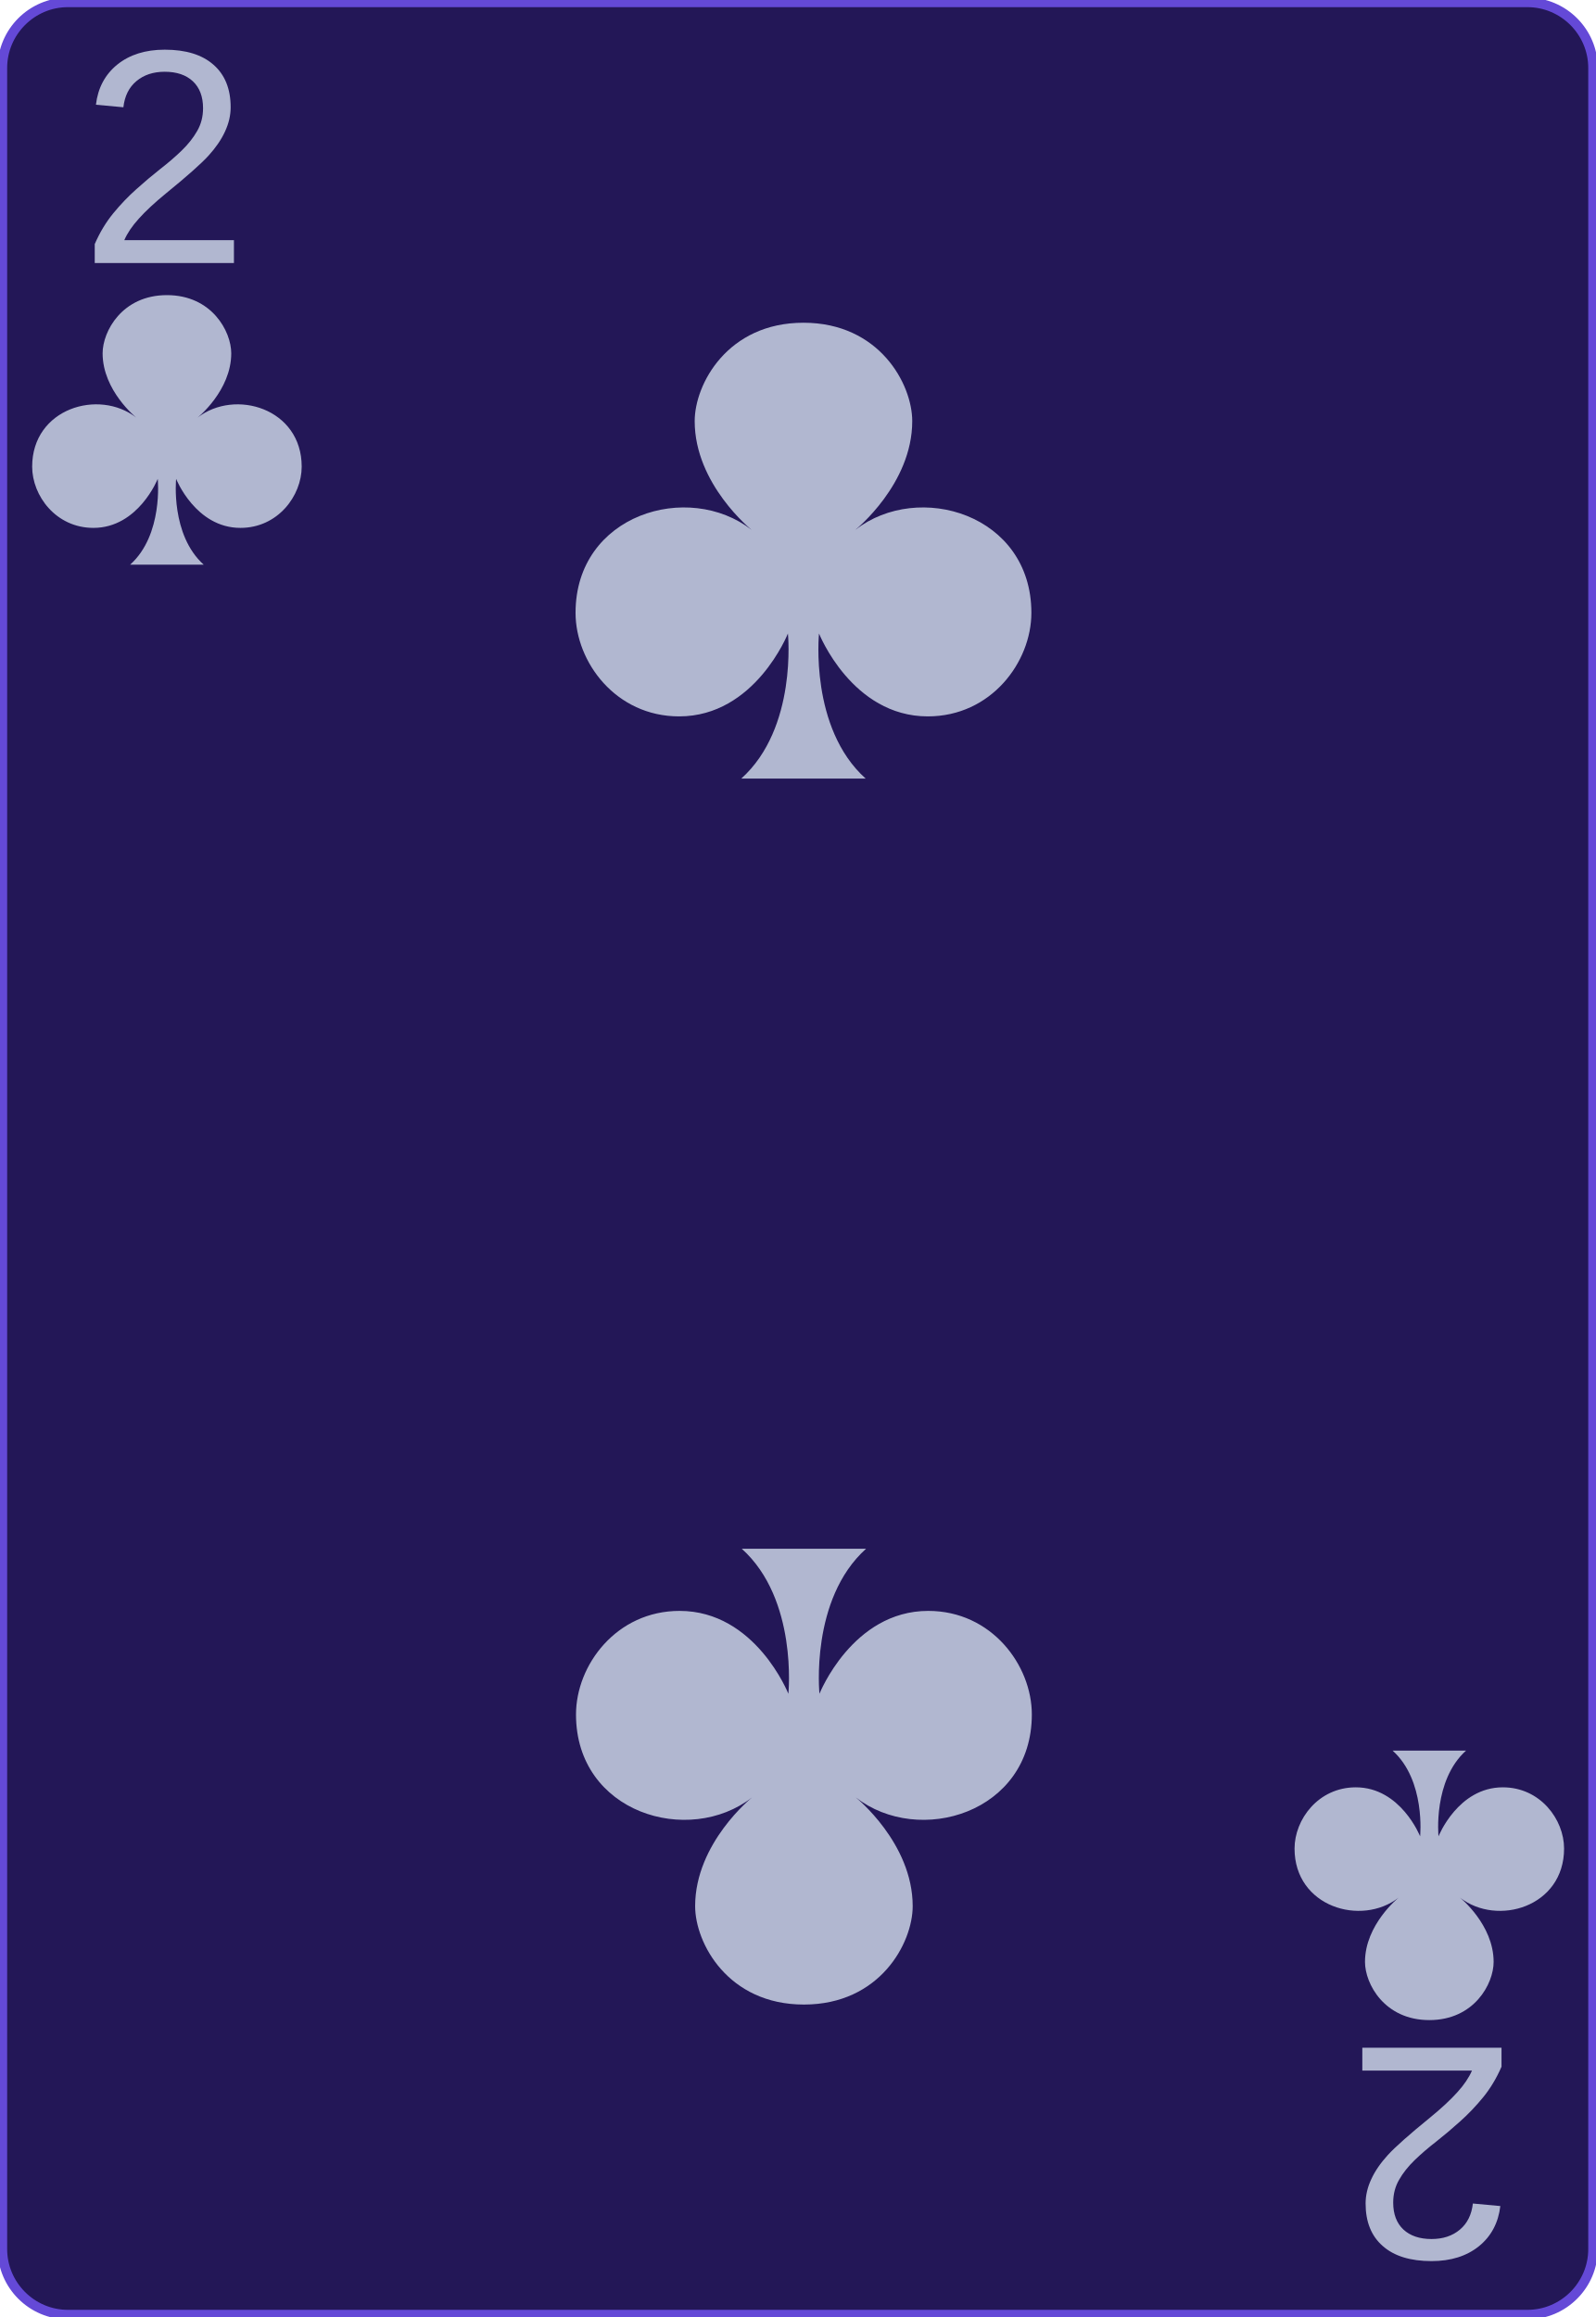
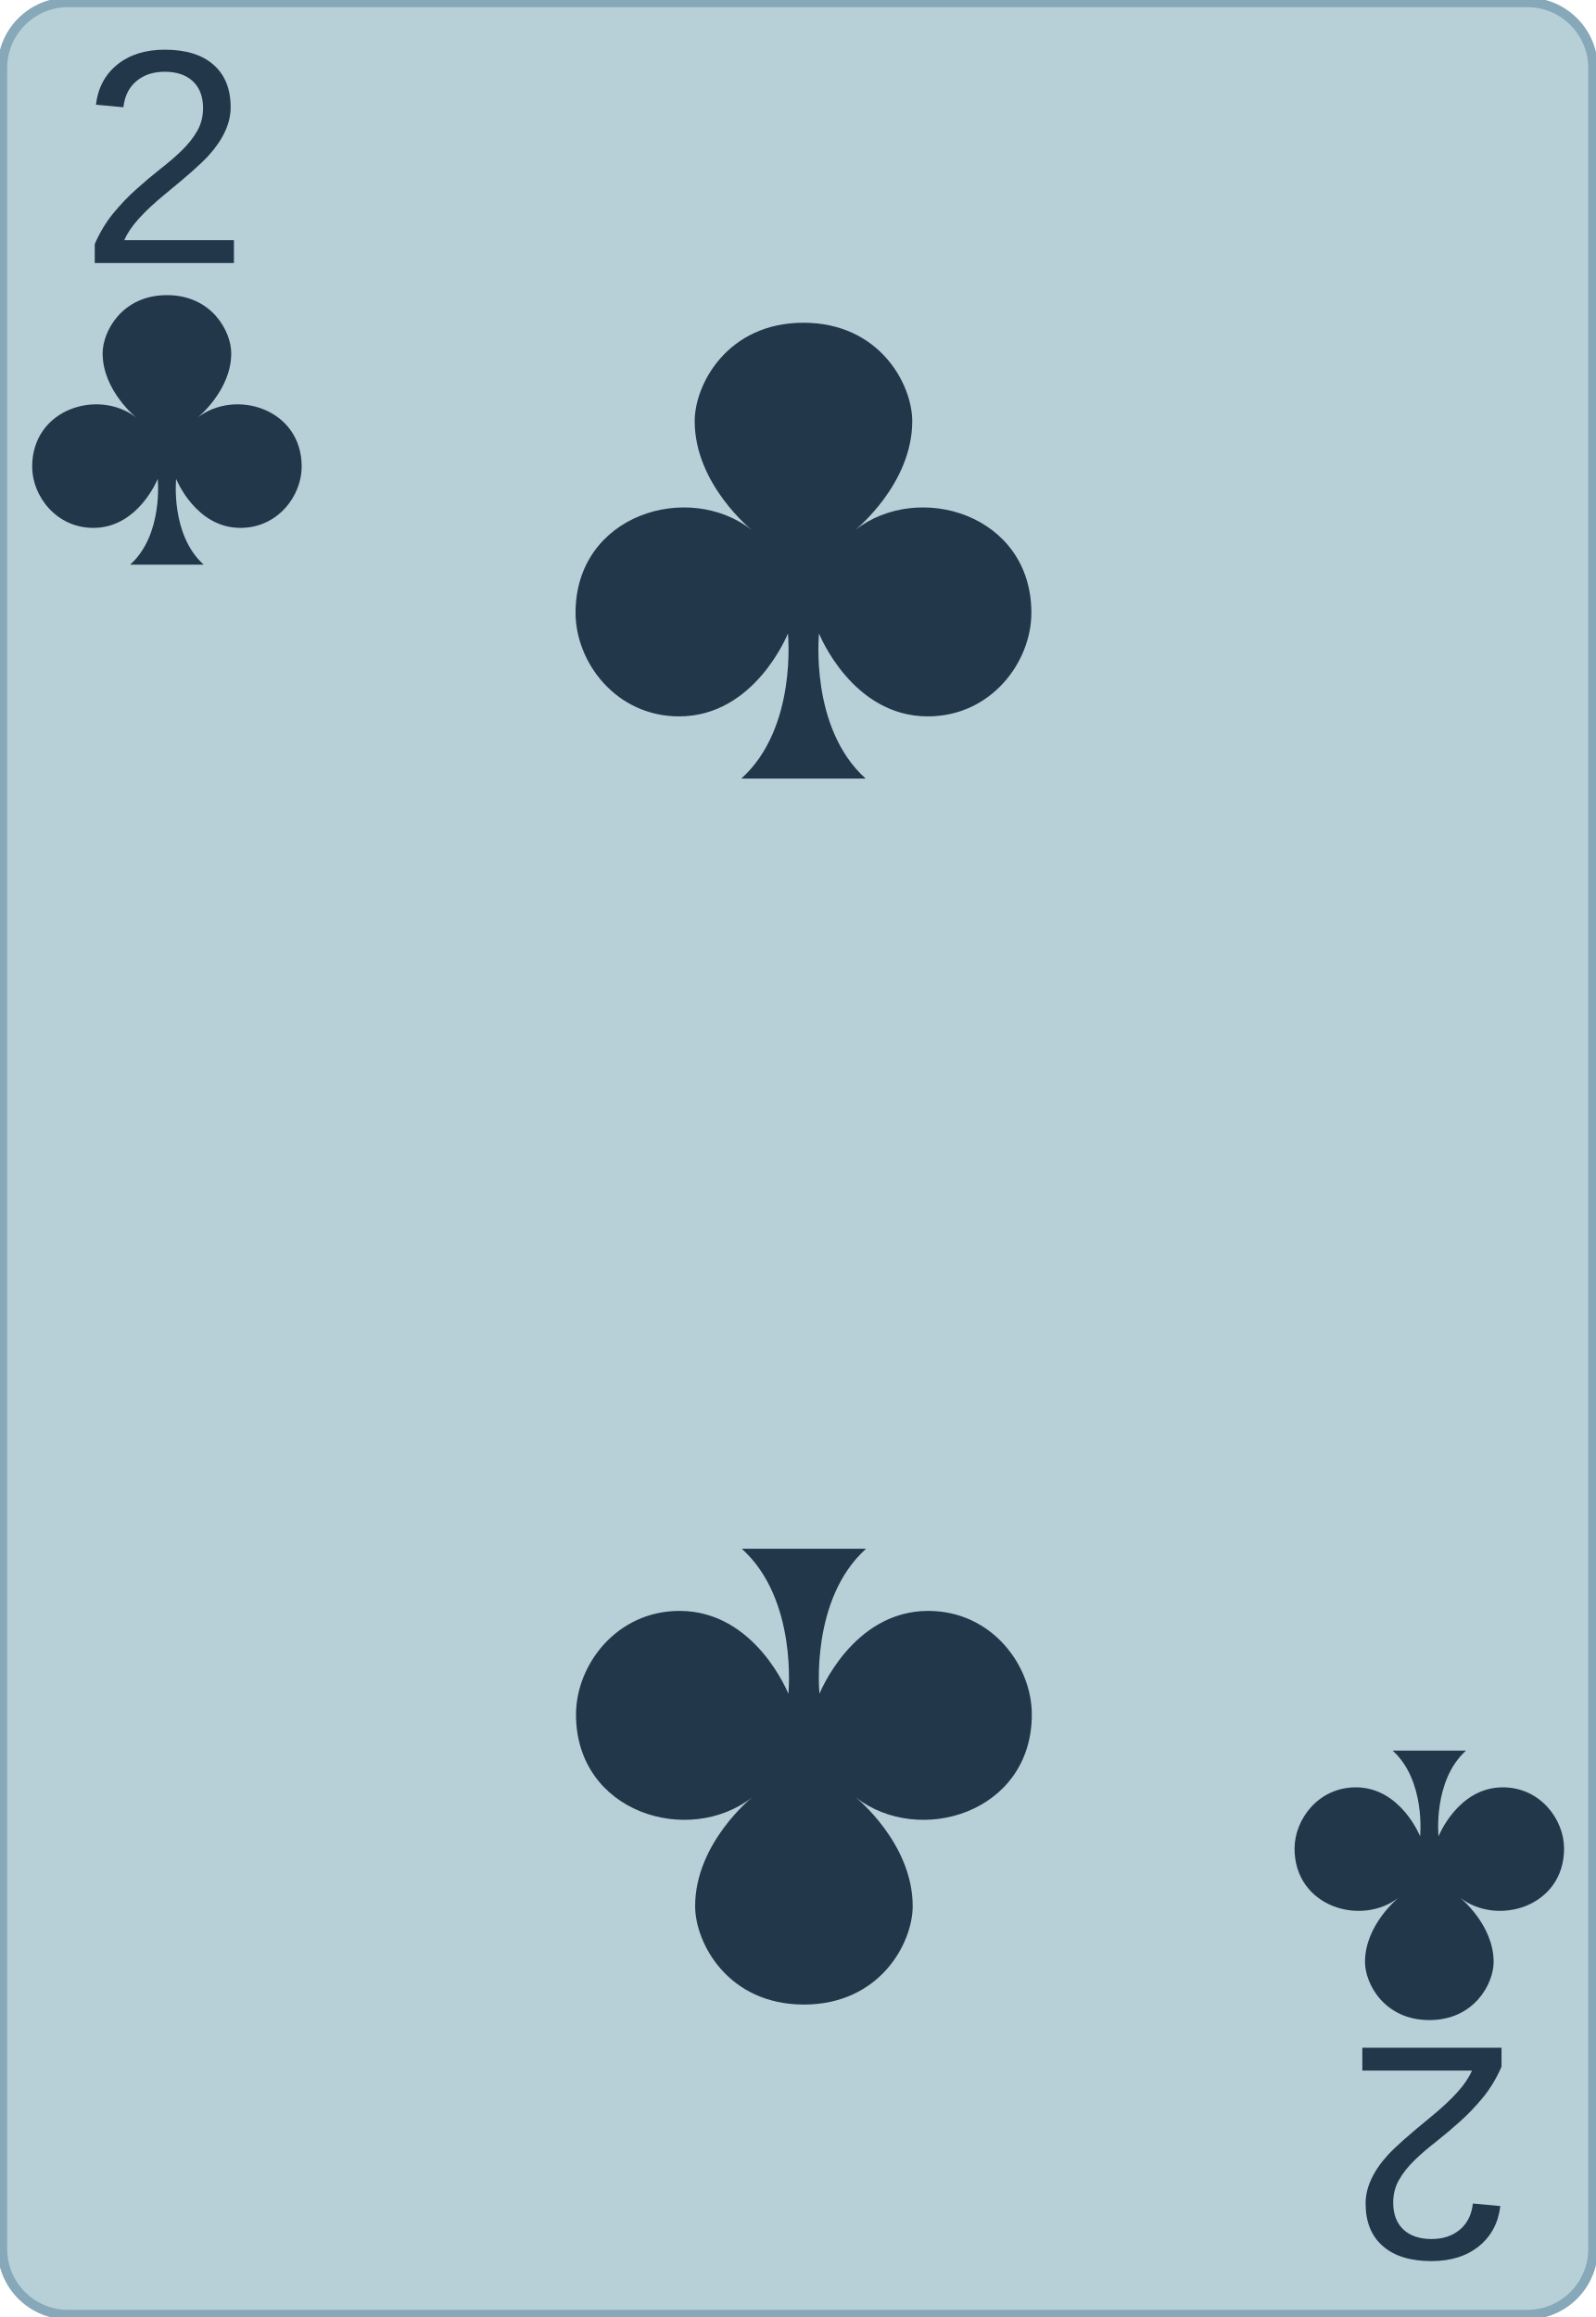
- <svg xmlns="http://www.w3.org/2000/svg" xmlns:xlink="http://www.w3.org/1999/xlink" width="167.087pt" height="242.667pt" viewBox="0 0 167.087 242.667" id="svg2" version="1.1" fill="#b1b7d0">
+ <svg xmlns="http://www.w3.org/2000/svg" xmlns:xlink="http://www.w3.org/1999/xlink" width="167.087pt" height="242.667pt" viewBox="0 0 167.087 242.667" id="svg2" version="1.1" fill="#22384a">
  <defs id="defs41">
    <radialGradient xlink:href="#linearGradient2984" id="radialGradient3760" cx="48.231" cy="18.138" fx="48.231" fy="18.138" r="9.5" gradientUnits="userSpaceOnUse" gradientTransform="matrix(-1.560526,0.01828294,-0.02684055,-2.290953,123.9838,58.80911)" />
    <linearGradient id="linearGradient2984">
-       <stop style="stop-color:#b1b7d0;stop-opacity:1;" offset="0" id="stop2986" />
-       <stop style="stop-color:#b1b7d0;stop-opacity:0.656;" offset="1" id="stop2988" />
+       <stop style="stop-color:#22384a;stop-opacity:1;" offset="0" id="stop2986" />
+       <stop style="stop-color:#22384a;stop-opacity:0.656;" offset="1" id="stop2988" />
    </linearGradient>
    <radialGradient xlink:href="#linearGradient3784" id="radialGradient3792" cx="171.487" cy="511.223" fx="171.487" fy="511.223" r="81.903" gradientTransform="matrix(1.152989,-0.6739155,0.3948202,0.6754904,-233.6326,270.4008)" gradientUnits="userSpaceOnUse" />
    <linearGradient id="linearGradient3784">
-       <stop style="stop-color:#0e0930;stop-opacity:0.534;" offset="0" id="stop3786" />
-       <stop style="stop-color:#b1b7d0;stop-opacity:0;" offset="1" id="stop3788" />
+       <stop style="stop-color:#e1ebee;stop-opacity:0.534;" offset="0" id="stop3786" />
+       <stop style="stop-color:#22384a;stop-opacity:0;" offset="1" id="stop3788" />
    </linearGradient>
    <radialGradient r="81.903" fy="511.223" fx="171.487" cy="511.223" cx="171.487" gradientTransform="matrix(1.152989,-0.6739155,0.3948202,0.6754904,-233.6326,270.4008)" gradientUnits="userSpaceOnUse" id="radialGradient3855" xlink:href="#linearGradient3784-4" />
    <linearGradient id="linearGradient3784-4">
-       <stop style="stop-color:#0e0930;stop-opacity:0.519;" offset="0" id="stop3786-8" />
-       <stop style="stop-color:#b1b7d0;stop-opacity:0;" offset="1" id="stop3788-6" />
+       <stop style="stop-color:#e1ebee;stop-opacity:0.519;" offset="0" id="stop3786-8" />
+       <stop style="stop-color:#22384a;stop-opacity:0;" offset="1" id="stop3788-6" />
    </linearGradient>
    <radialGradient r="81.903" fy="461.841" fx="181.694" cy="461.841" cx="181.694" gradientTransform="matrix(1.152989,-0.6739155,0.3948202,0.6754904,-233.6326,270.4008)" gradientUnits="userSpaceOnUse" id="radialGradient3916" xlink:href="#linearGradient3784-3" />
    <linearGradient id="linearGradient3784-3">
-       <stop style="stop-color:#0e0930;stop-opacity:0.702;" offset="0" id="stop3786-86" />
-       <stop style="stop-color:#b1b7d0;stop-opacity:0;" offset="1" id="stop3788-2" />
+       <stop style="stop-color:#e1ebee;stop-opacity:0.702;" offset="0" id="stop3786-86" />
+       <stop style="stop-color:#22384a;stop-opacity:0;" offset="1" id="stop3788-2" />
    </linearGradient>
  </defs>
-   <g id="Layer_x0020_1" style="fill-rule:nonzero;clip-rule:nonzero;stroke:#b1b7d0;stroke-miterlimit:4;">
-     <path style="fill:#231757;stroke-width:0.5;;stroke:#6449d7;stroke-width:1;" d="M166.837,235.548c0,3.777-3.087,6.869-6.871,6.869H7.111c-3.775,0-6.861-3.092-6.861-6.869V7.12C0.25,3.343,3.336,0.25,7.111,0.25h152.855    c3.784,0,6.871,3.093,6.871,6.87v228.428z" id="path5" />
+   <g id="Layer_x0020_1" style="fill-rule:nonzero;clip-rule:nonzero;stroke:#22384a;stroke-miterlimit:4;">
+     <path style="fill:#b7d0d8;stroke-width:0.5;;stroke:#86a8b8;stroke-width:1;" d="M166.837,235.548c0,3.777-3.087,6.869-6.871,6.869H7.111c-3.775,0-6.861-3.092-6.861-6.869V7.12C0.25,3.343,3.336,0.25,7.111,0.25h152.855    c3.784,0,6.871,3.093,6.871,6.87v228.428z" id="path5" />
    <g style="stroke:none;" id="g7">
      <g id="g9">

			</g>
    </g>
    <g id="g15">

		</g>
    <g id="g19">

		</g>
    <g style="stroke:none;" id="g23">
      <g id="g25">

			</g>
    </g>
    <g style="stroke:none;" id="g31">
      <g id="g33">

			</g>
    </g>
  </g>
-   <text style="font-size:32px;font-style:normal;font-weight:normal;line-height:125%;letter-spacing:0px;word-spacing:0px;fill:#b1b7d0;fill-opacity:1;stroke:none;font-family:Bitstream Vera Sans" x="8.311" y="27.548" id="text3788" fill="#b1b7d0">
-     <tspan id="tspan3790" x="8.311" y="27.548" style="font-style:normal;font-variant:normal;font-weight:normal;font-stretch:normal;font-family:Arial;-inkscape-font-specification:Arial" fill="#b1b7d0">2</tspan>
+   <text style="font-size:32px;font-style:normal;font-weight:normal;line-height:125%;letter-spacing:0px;word-spacing:0px;fill:#22384a;fill-opacity:1;stroke:none;font-family:Bitstream Vera Sans" x="8.311" y="27.548" id="text3788" fill="#22384a">
+     <tspan id="tspan3790" x="8.311" y="27.548" style="font-style:normal;font-variant:normal;font-weight:normal;font-stretch:normal;font-family:Arial;-inkscape-font-specification:Arial" fill="#22384a">2</tspan>
  </text>
  <g transform="matrix(1.485651,0,0,1.485651,-54.02466,10.01807)" id="layer1-1-4">
-     <path id="cl-9" d="m 50.291,22.698 c 0,0 2.375,-1.9 2.375,-4.534 0,-1.542 -1.369,-4.102 -4.534,-4.102 -3.165,0 -4.534,2.561 -4.534,4.102 0,2.634 2.375,4.534 2.375,4.534 -2.638,-2.055 -7.341,-0.652 -7.341,3.455 0,2.056 1.68,4.318 4.318,4.318 3.165,0 4.534,-3.455 4.534,-3.455 0,0 0.402,3.938 -1.943,6.046 h 5.182 c -2.345,-2.107 -1.943,-6.046 -1.943,-6.046 0,0 1.369,3.455 4.534,3.455 2.639,0 4.318,-2.263 4.318,-4.318 0,-4.107 -4.703,-5.51 -7.341,-3.455 z" style="fill:#b1b7d0" />
+     <path id="cl-9" d="m 50.291,22.698 c 0,0 2.375,-1.9 2.375,-4.534 0,-1.542 -1.369,-4.102 -4.534,-4.102 -3.165,0 -4.534,2.561 -4.534,4.102 0,2.634 2.375,4.534 2.375,4.534 -2.638,-2.055 -7.341,-0.652 -7.341,3.455 0,2.056 1.68,4.318 4.318,4.318 3.165,0 4.534,-3.455 4.534,-3.455 0,0 0.402,3.938 -1.943,6.046 h 5.182 c -2.345,-2.107 -1.943,-6.046 -1.943,-6.046 0,0 1.369,3.455 4.534,3.455 2.639,0 4.318,-2.263 4.318,-4.318 0,-4.107 -4.703,-5.51 -7.341,-3.455 z" style="fill:#22384a" />
  </g>
-   <text style="font-size:32px;font-style:normal;font-weight:normal;line-height:125%;letter-spacing:0px;word-spacing:0px;fill:#b1b7d0;fill-opacity:1;stroke:none;font-family:Bitstream Vera Sans" x="-158.864" y="-214.467" id="text3788-8" transform="scale(-1,-1)" fill="#b1b7d0">
-     <tspan id="tspan3790-7" x="-158.864" y="-214.467" style="font-style:normal;font-variant:normal;font-weight:normal;font-stretch:normal;font-family:Arial;-inkscape-font-specification:Arial" fill="#b1b7d0">2</tspan>
+   <text style="font-size:32px;font-style:normal;font-weight:normal;line-height:125%;letter-spacing:0px;word-spacing:0px;fill:#22384a;fill-opacity:1;stroke:none;font-family:Bitstream Vera Sans" x="-158.864" y="-214.467" id="text3788-8" transform="scale(-1,-1)" fill="#22384a">
+     <tspan id="tspan3790-7" x="-158.864" y="-214.467" style="font-style:normal;font-variant:normal;font-weight:normal;font-stretch:normal;font-family:Arial;-inkscape-font-specification:Arial" fill="#22384a">2</tspan>
  </text>
  <g transform="matrix(-1.485651,0,0,-1.485651,221.1992,232.4618)" id="layer1-1-4-1">
-     <path id="cl-9-7" d="m 50.291,22.698 c 0,0 2.375,-1.9 2.375,-4.534 0,-1.542 -1.369,-4.102 -4.534,-4.102 -3.165,0 -4.534,2.561 -4.534,4.102 0,2.634 2.375,4.534 2.375,4.534 -2.638,-2.055 -7.341,-0.652 -7.341,3.455 0,2.056 1.68,4.318 4.318,4.318 3.165,0 4.534,-3.455 4.534,-3.455 0,0 0.402,3.938 -1.943,6.046 h 5.182 c -2.345,-2.107 -1.943,-6.046 -1.943,-6.046 0,0 1.369,3.455 4.534,3.455 2.639,0 4.318,-2.263 4.318,-4.318 0,-4.107 -4.703,-5.51 -7.341,-3.455 z" style="fill:#b1b7d0" />
+     <path id="cl-9-7" d="m 50.291,22.698 c 0,0 2.375,-1.9 2.375,-4.534 0,-1.542 -1.369,-4.102 -4.534,-4.102 -3.165,0 -4.534,2.561 -4.534,4.102 0,2.634 2.375,4.534 2.375,4.534 -2.638,-2.055 -7.341,-0.652 -7.341,3.455 0,2.056 1.68,4.318 4.318,4.318 3.165,0 4.534,-3.455 4.534,-3.455 0,0 0.402,3.938 -1.943,6.046 h 5.182 c -2.345,-2.107 -1.943,-6.046 -1.943,-6.046 0,0 1.369,3.455 4.534,3.455 2.639,0 4.318,-2.263 4.318,-4.318 0,-4.107 -4.703,-5.51 -7.341,-3.455 z" style="fill:#22384a" />
  </g>
  <g transform="matrix(2.512578,0,0,2.512578,-36.78839,-1.531116)" id="layer1-1-4-8">
-     <path id="cl-9-8" d="m 50.291,22.698 c 0,0 2.375,-1.9 2.375,-4.534 0,-1.542 -1.369,-4.102 -4.534,-4.102 -3.165,0 -4.534,2.561 -4.534,4.102 0,2.634 2.375,4.534 2.375,4.534 -2.638,-2.055 -7.341,-0.652 -7.341,3.455 0,2.056 1.68,4.318 4.318,4.318 3.165,0 4.534,-3.455 4.534,-3.455 0,0 0.402,3.938 -1.943,6.046 h 5.182 c -2.345,-2.107 -1.943,-6.046 -1.943,-6.046 0,0 1.369,3.455 4.534,3.455 2.639,0 4.318,-2.263 4.318,-4.318 0,-4.107 -4.703,-5.51 -7.341,-3.455 z" style="fill:#b1b7d0" />
+     <path id="cl-9-8" d="m 50.291,22.698 c 0,0 2.375,-1.9 2.375,-4.534 0,-1.542 -1.369,-4.102 -4.534,-4.102 -3.165,0 -4.534,2.561 -4.534,4.102 0,2.634 2.375,4.534 2.375,4.534 -2.638,-2.055 -7.341,-0.652 -7.341,3.455 0,2.056 1.68,4.318 4.318,4.318 3.165,0 4.534,-3.455 4.534,-3.455 0,0 0.402,3.938 -1.943,6.046 h 5.182 c -2.345,-2.107 -1.943,-6.046 -1.943,-6.046 0,0 1.369,3.455 4.534,3.455 2.639,0 4.318,-2.263 4.318,-4.318 0,-4.107 -4.703,-5.51 -7.341,-3.455 z" style="fill:#22384a" />
  </g>
  <g transform="matrix(-2.512578,0,0,-2.512578,205.1295,245.2751)" id="layer1-1-4-8-0">
-     <path id="cl-9-8-6" d="m 50.291,22.698 c 0,0 2.375,-1.9 2.375,-4.534 0,-1.542 -1.369,-4.102 -4.534,-4.102 -3.165,0 -4.534,2.561 -4.534,4.102 0,2.634 2.375,4.534 2.375,4.534 -2.638,-2.055 -7.341,-0.652 -7.341,3.455 0,2.056 1.68,4.318 4.318,4.318 3.165,0 4.534,-3.455 4.534,-3.455 0,0 0.402,3.938 -1.943,6.046 h 5.182 c -2.345,-2.107 -1.943,-6.046 -1.943,-6.046 0,0 1.369,3.455 4.534,3.455 2.639,0 4.318,-2.263 4.318,-4.318 0,-4.107 -4.703,-5.51 -7.341,-3.455 z" style="fill:#b1b7d0" />
+     <path id="cl-9-8-6" d="m 50.291,22.698 c 0,0 2.375,-1.9 2.375,-4.534 0,-1.542 -1.369,-4.102 -4.534,-4.102 -3.165,0 -4.534,2.561 -4.534,4.102 0,2.634 2.375,4.534 2.375,4.534 -2.638,-2.055 -7.341,-0.652 -7.341,3.455 0,2.056 1.68,4.318 4.318,4.318 3.165,0 4.534,-3.455 4.534,-3.455 0,0 0.402,3.938 -1.943,6.046 h 5.182 c -2.345,-2.107 -1.943,-6.046 -1.943,-6.046 0,0 1.369,3.455 4.534,3.455 2.639,0 4.318,-2.263 4.318,-4.318 0,-4.107 -4.703,-5.51 -7.341,-3.455 z" style="fill:#22384a" />
  </g>
</svg>
